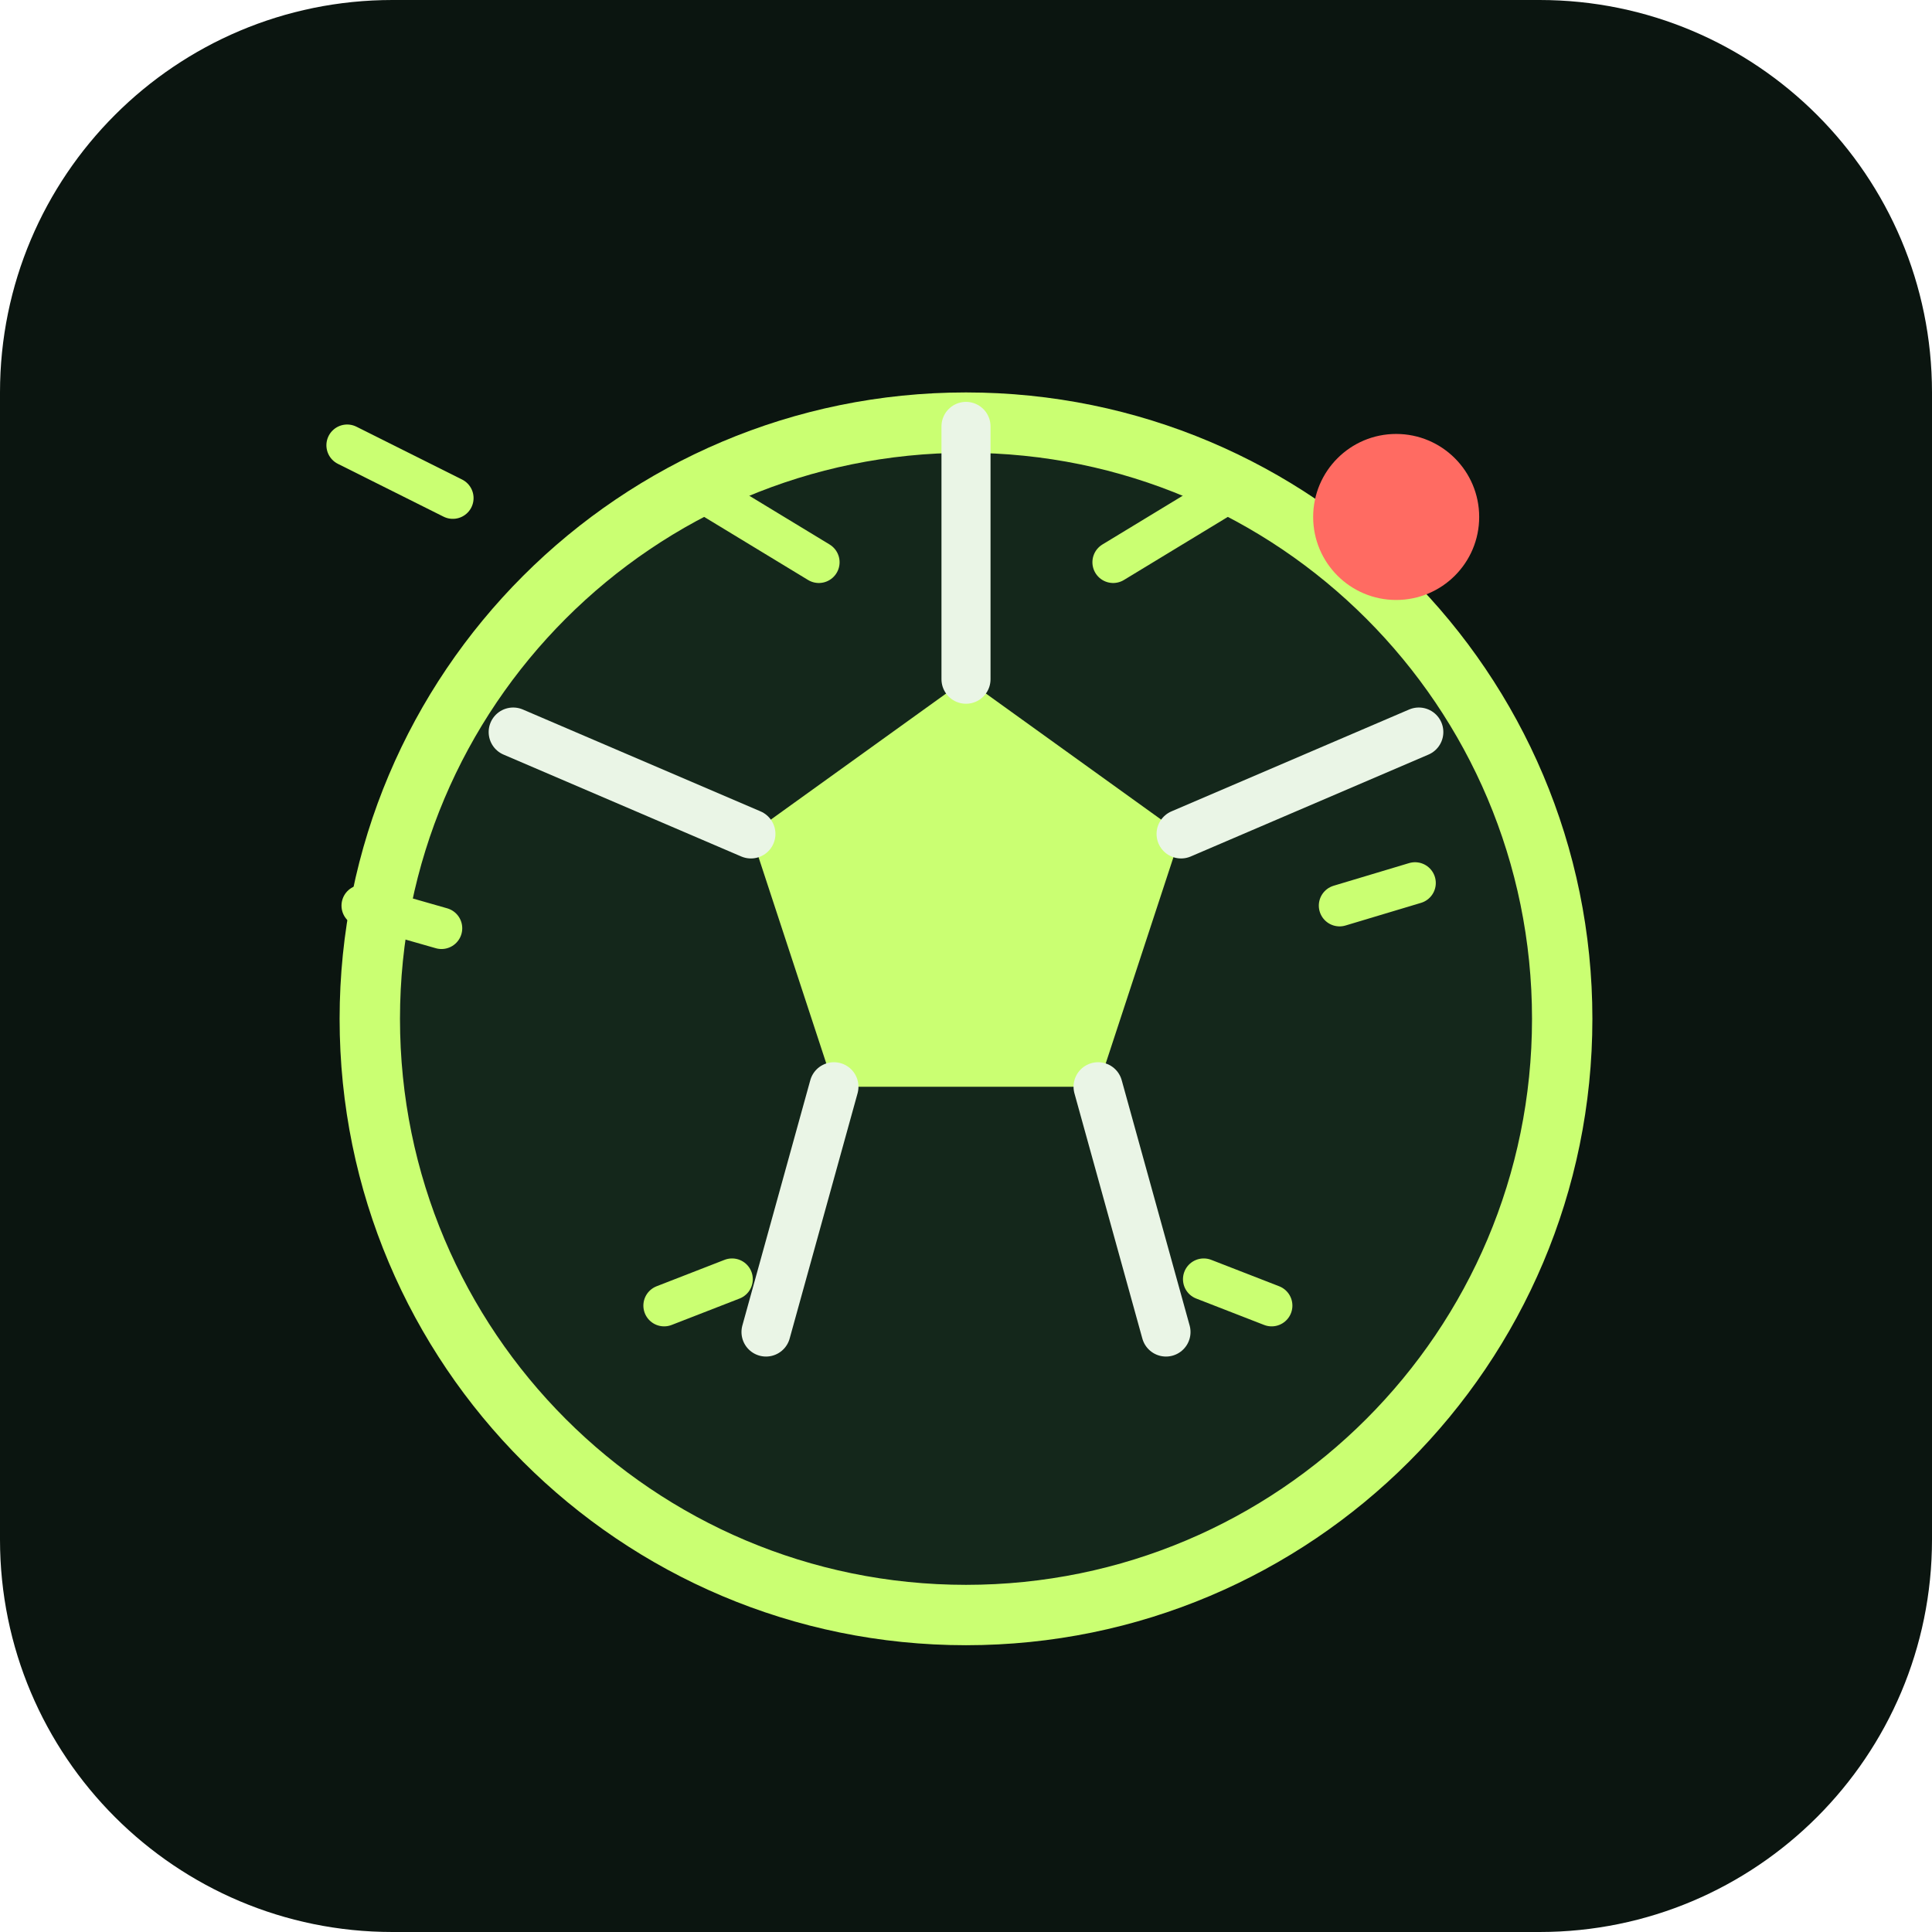
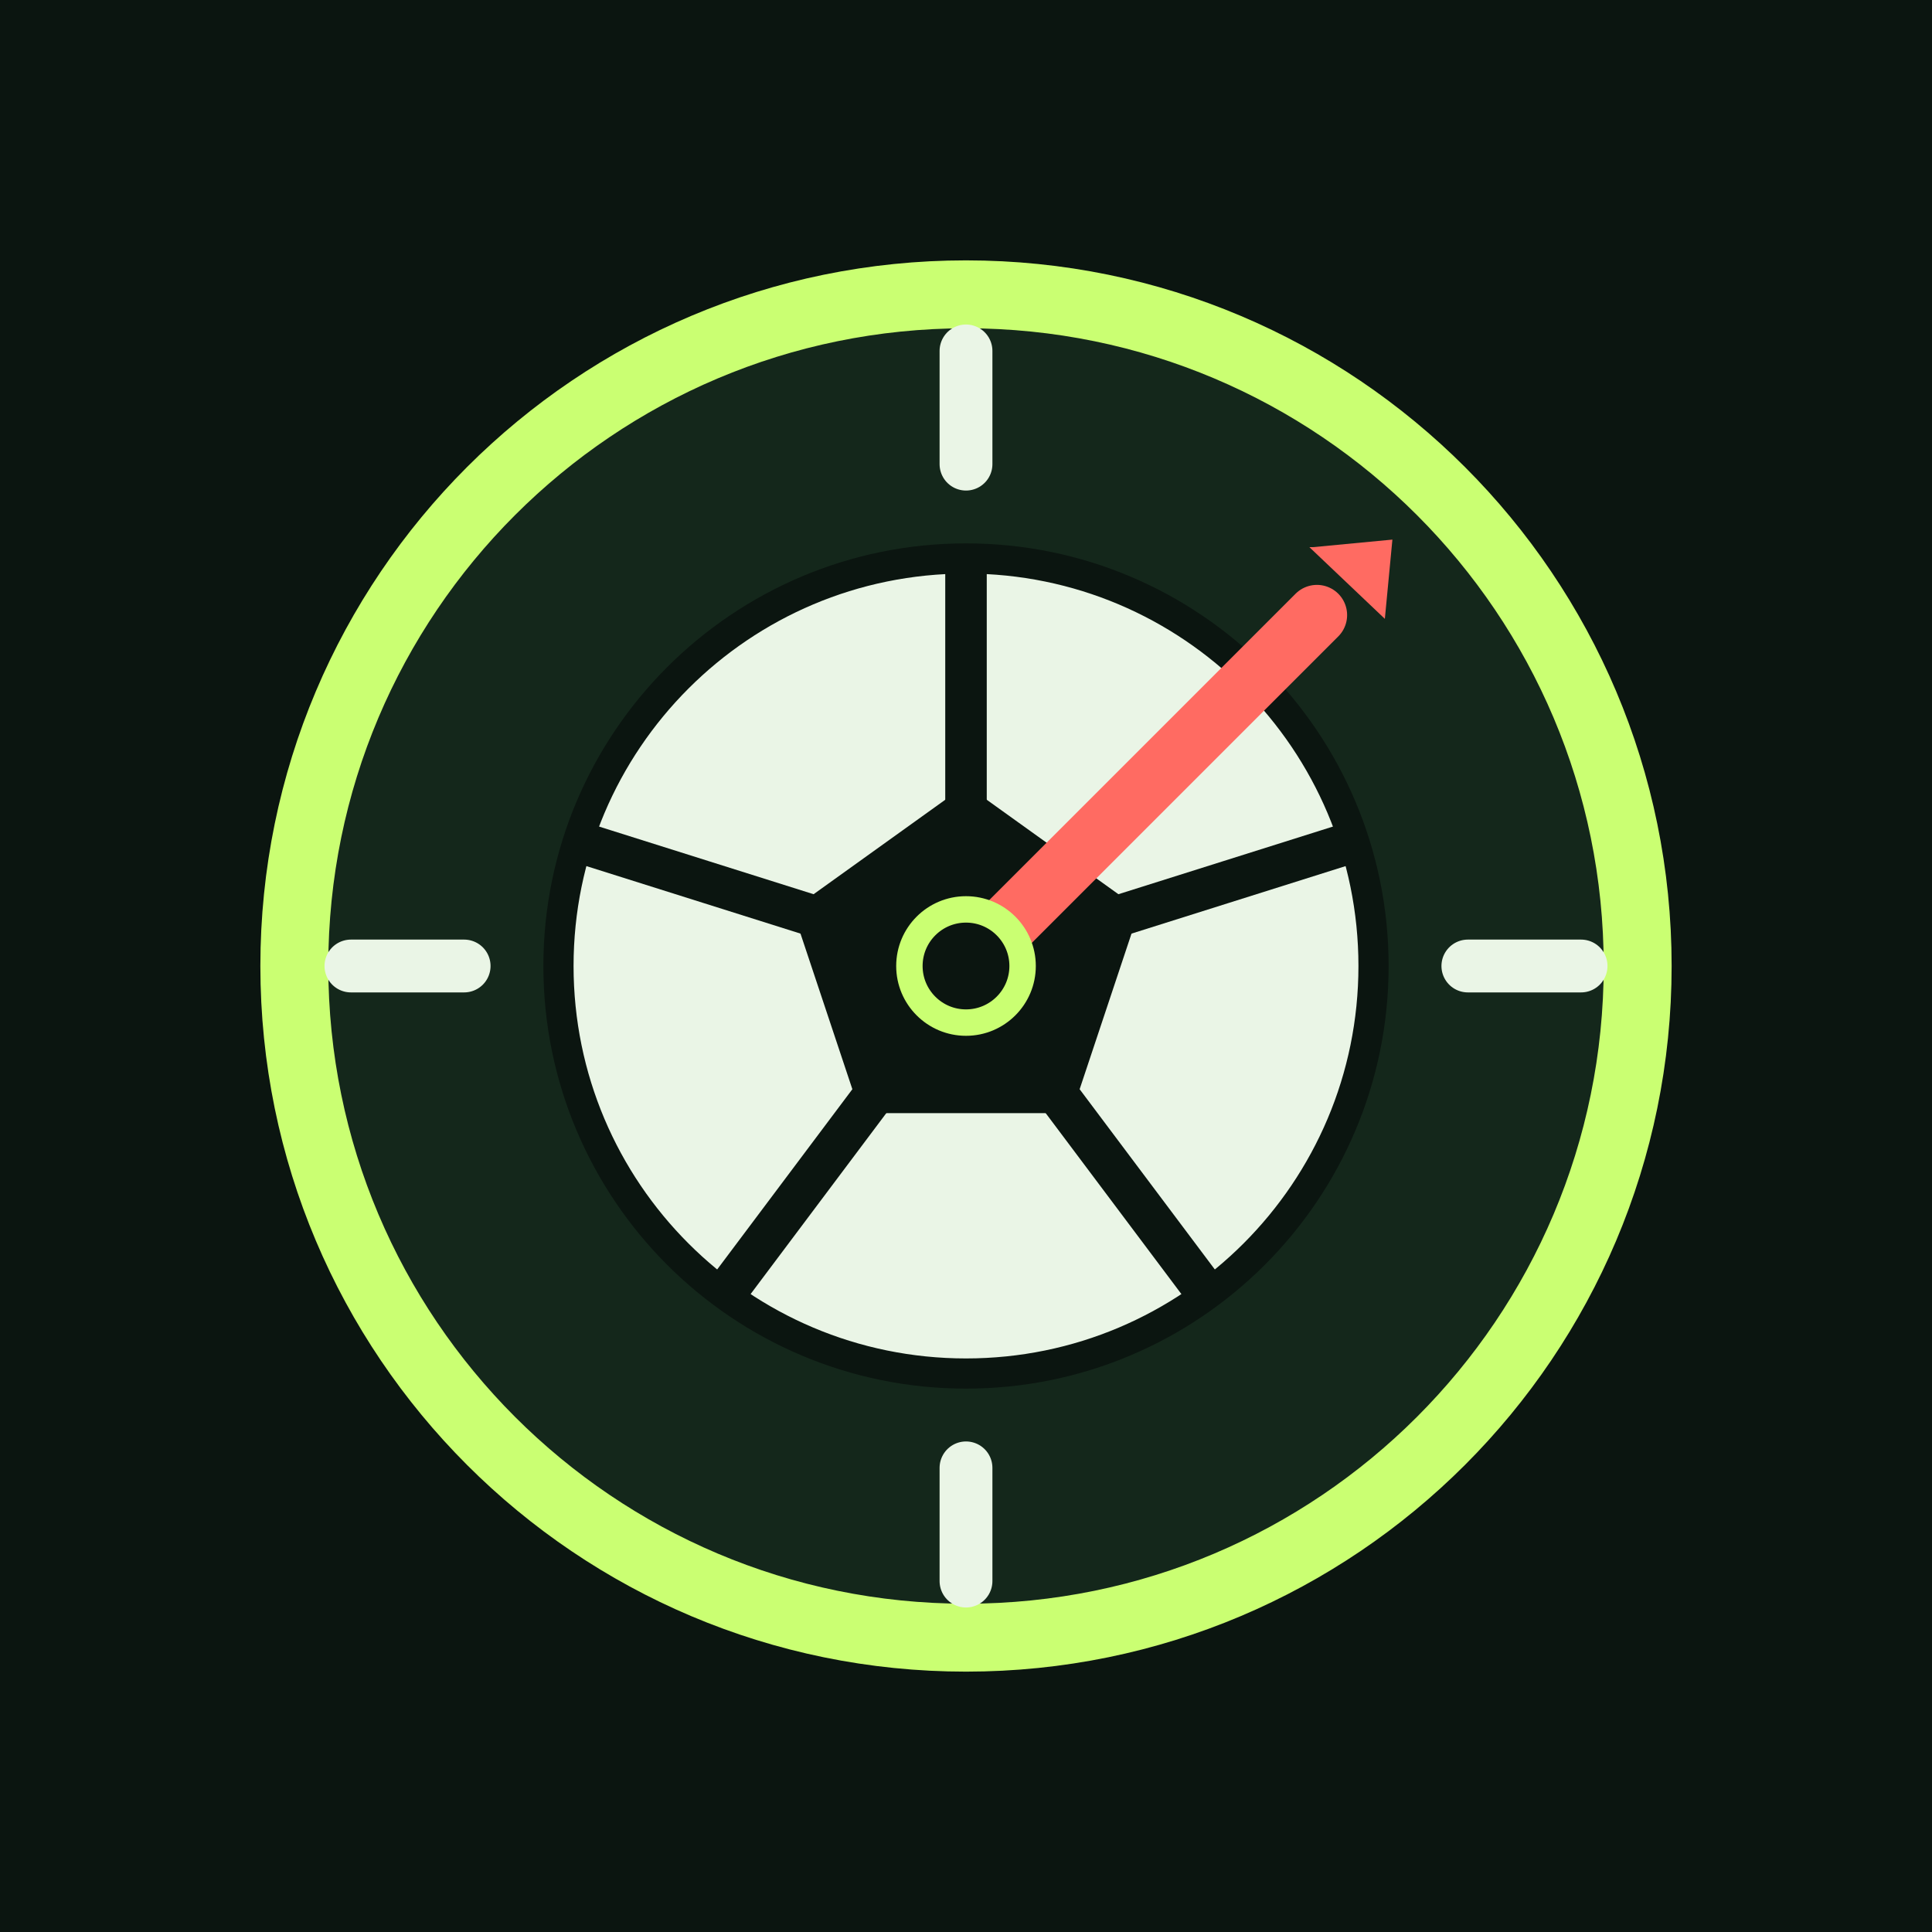
- <svg xmlns="http://www.w3.org/2000/svg" viewBox="0 0 512 512">
-   <rect width="512" height="512" rx="104" fill="#0b1510" />
-   <circle cx="256" cy="270" r="158" fill="#14271b" stroke="#caff72" stroke-width="16" />
-   <path d="m256 180 57 41-22 67h-70l-22-67z" fill="#caff72" />
-   <path d="m256 180 0-67m57 108 63-27m-85 94 18 65m-88-65-18 65m-4-132-63-27" fill="none" stroke="#eaf5e6" stroke-linecap="round" stroke-width="13" />
-   <path d="m189 132 28 17m106-17-28 17m80 85-20 6m-18 106-18-7m-143 7 18-7m-98-99 21 6m3-114-28-14" fill="none" stroke="#caff72" stroke-linecap="round" stroke-width="11" />
-   <circle cx="370" cy="137" r="22" fill="#ff6b62" />
+ <svg xmlns="http://www.w3.org/2000/svg" width="512" height="512" viewBox="0 0 512 512">
+   <rect width="512" height="512" fill="#0b1510" />
+   <circle cx="256" cy="256" r="178" fill="#14271b" stroke="#caff72" stroke-width="18" />
+   <path d="M256 93v30m163 133h-30M256 419v-30M93 256h30" fill="none" stroke="#eaf5e6" stroke-linecap="round" stroke-width="14" />
+   <circle cx="256" cy="256" r="108" fill="#eaf5e6" />
+   <path d="M256 220V148M290.5 244.6 359 223M276.8 285.4 320 343M235.2 285.4 192 343M221.5 244.6 153 223" fill="none" stroke="#0b1510" stroke-linecap="butt" stroke-width="11" />
+   <path d="m256 208 46 33-18 54h-56l-18-54z" fill="#0b1510" />
+   <circle cx="256" cy="256" r="108" fill="none" stroke="#0b1510" stroke-width="8" />
+   <path d="m256 256 93-93" fill="none" stroke="#ff6b62" stroke-linecap="round" stroke-width="16" />
+   <path d="m348 145 21-2-2 21-20-19z" fill="#ff6b62" />
+   <circle cx="256" cy="256" r="15" fill="#0b1510" stroke="#caff72" stroke-width="7" />
</svg>
